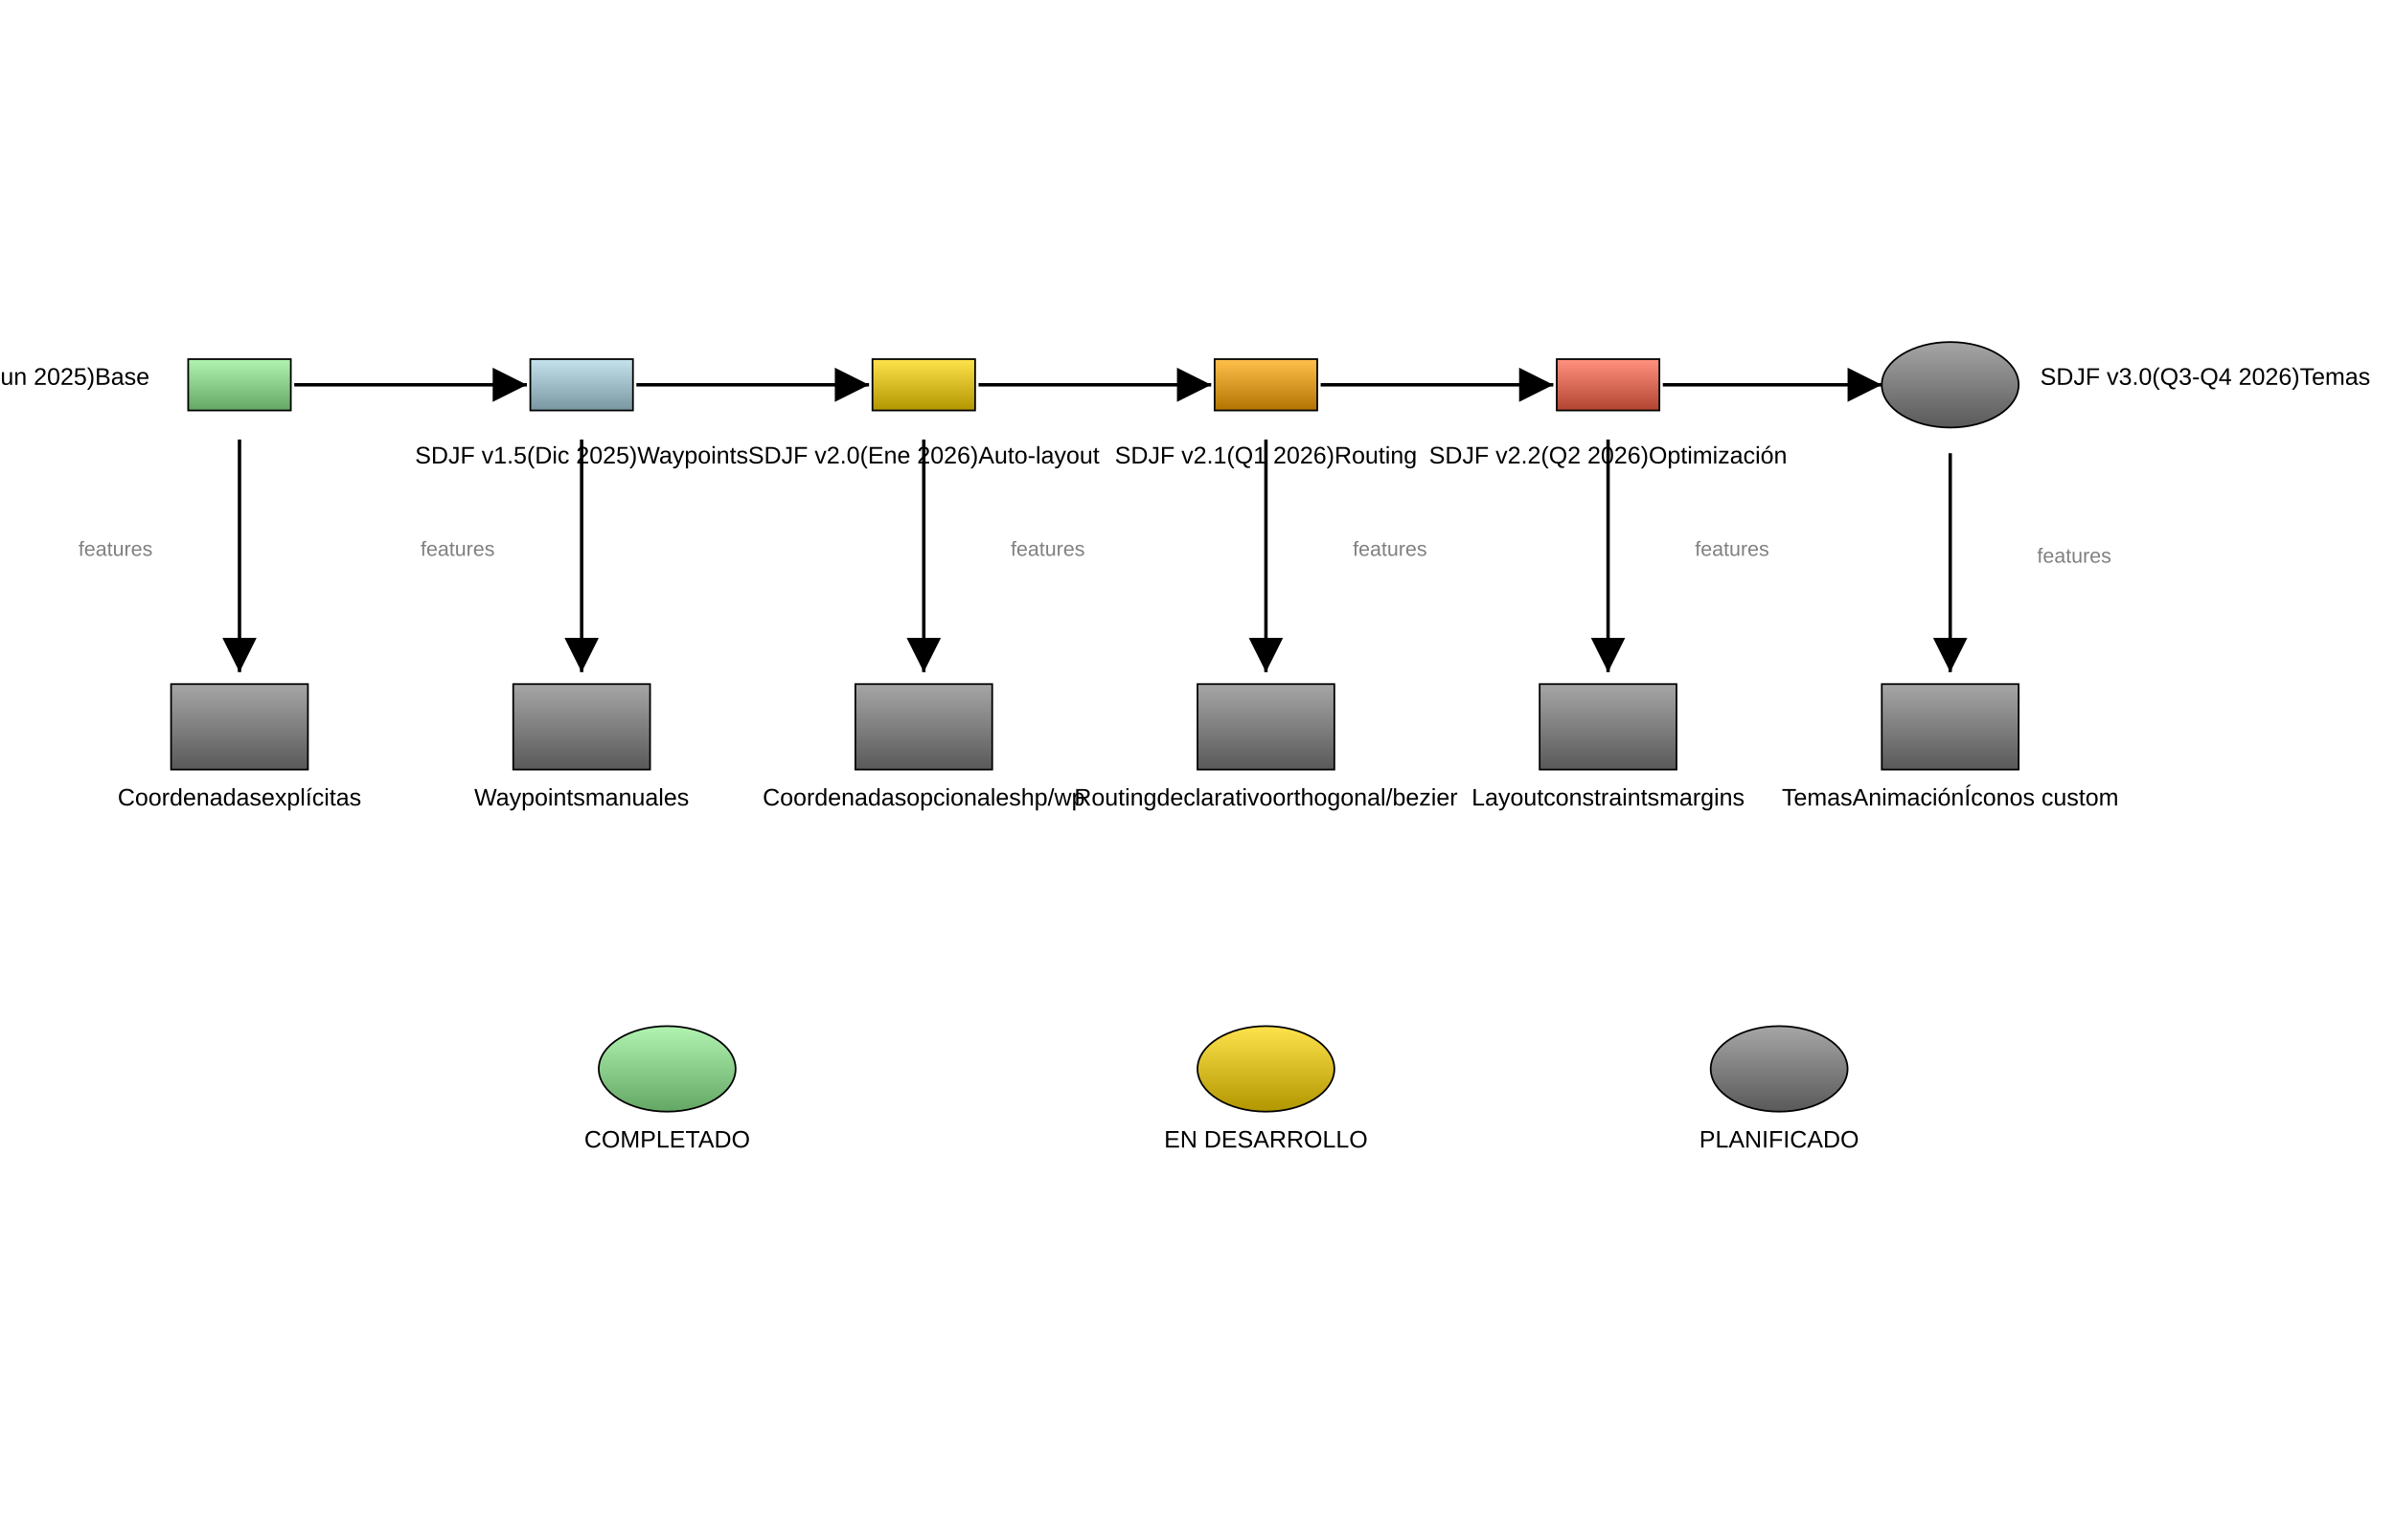
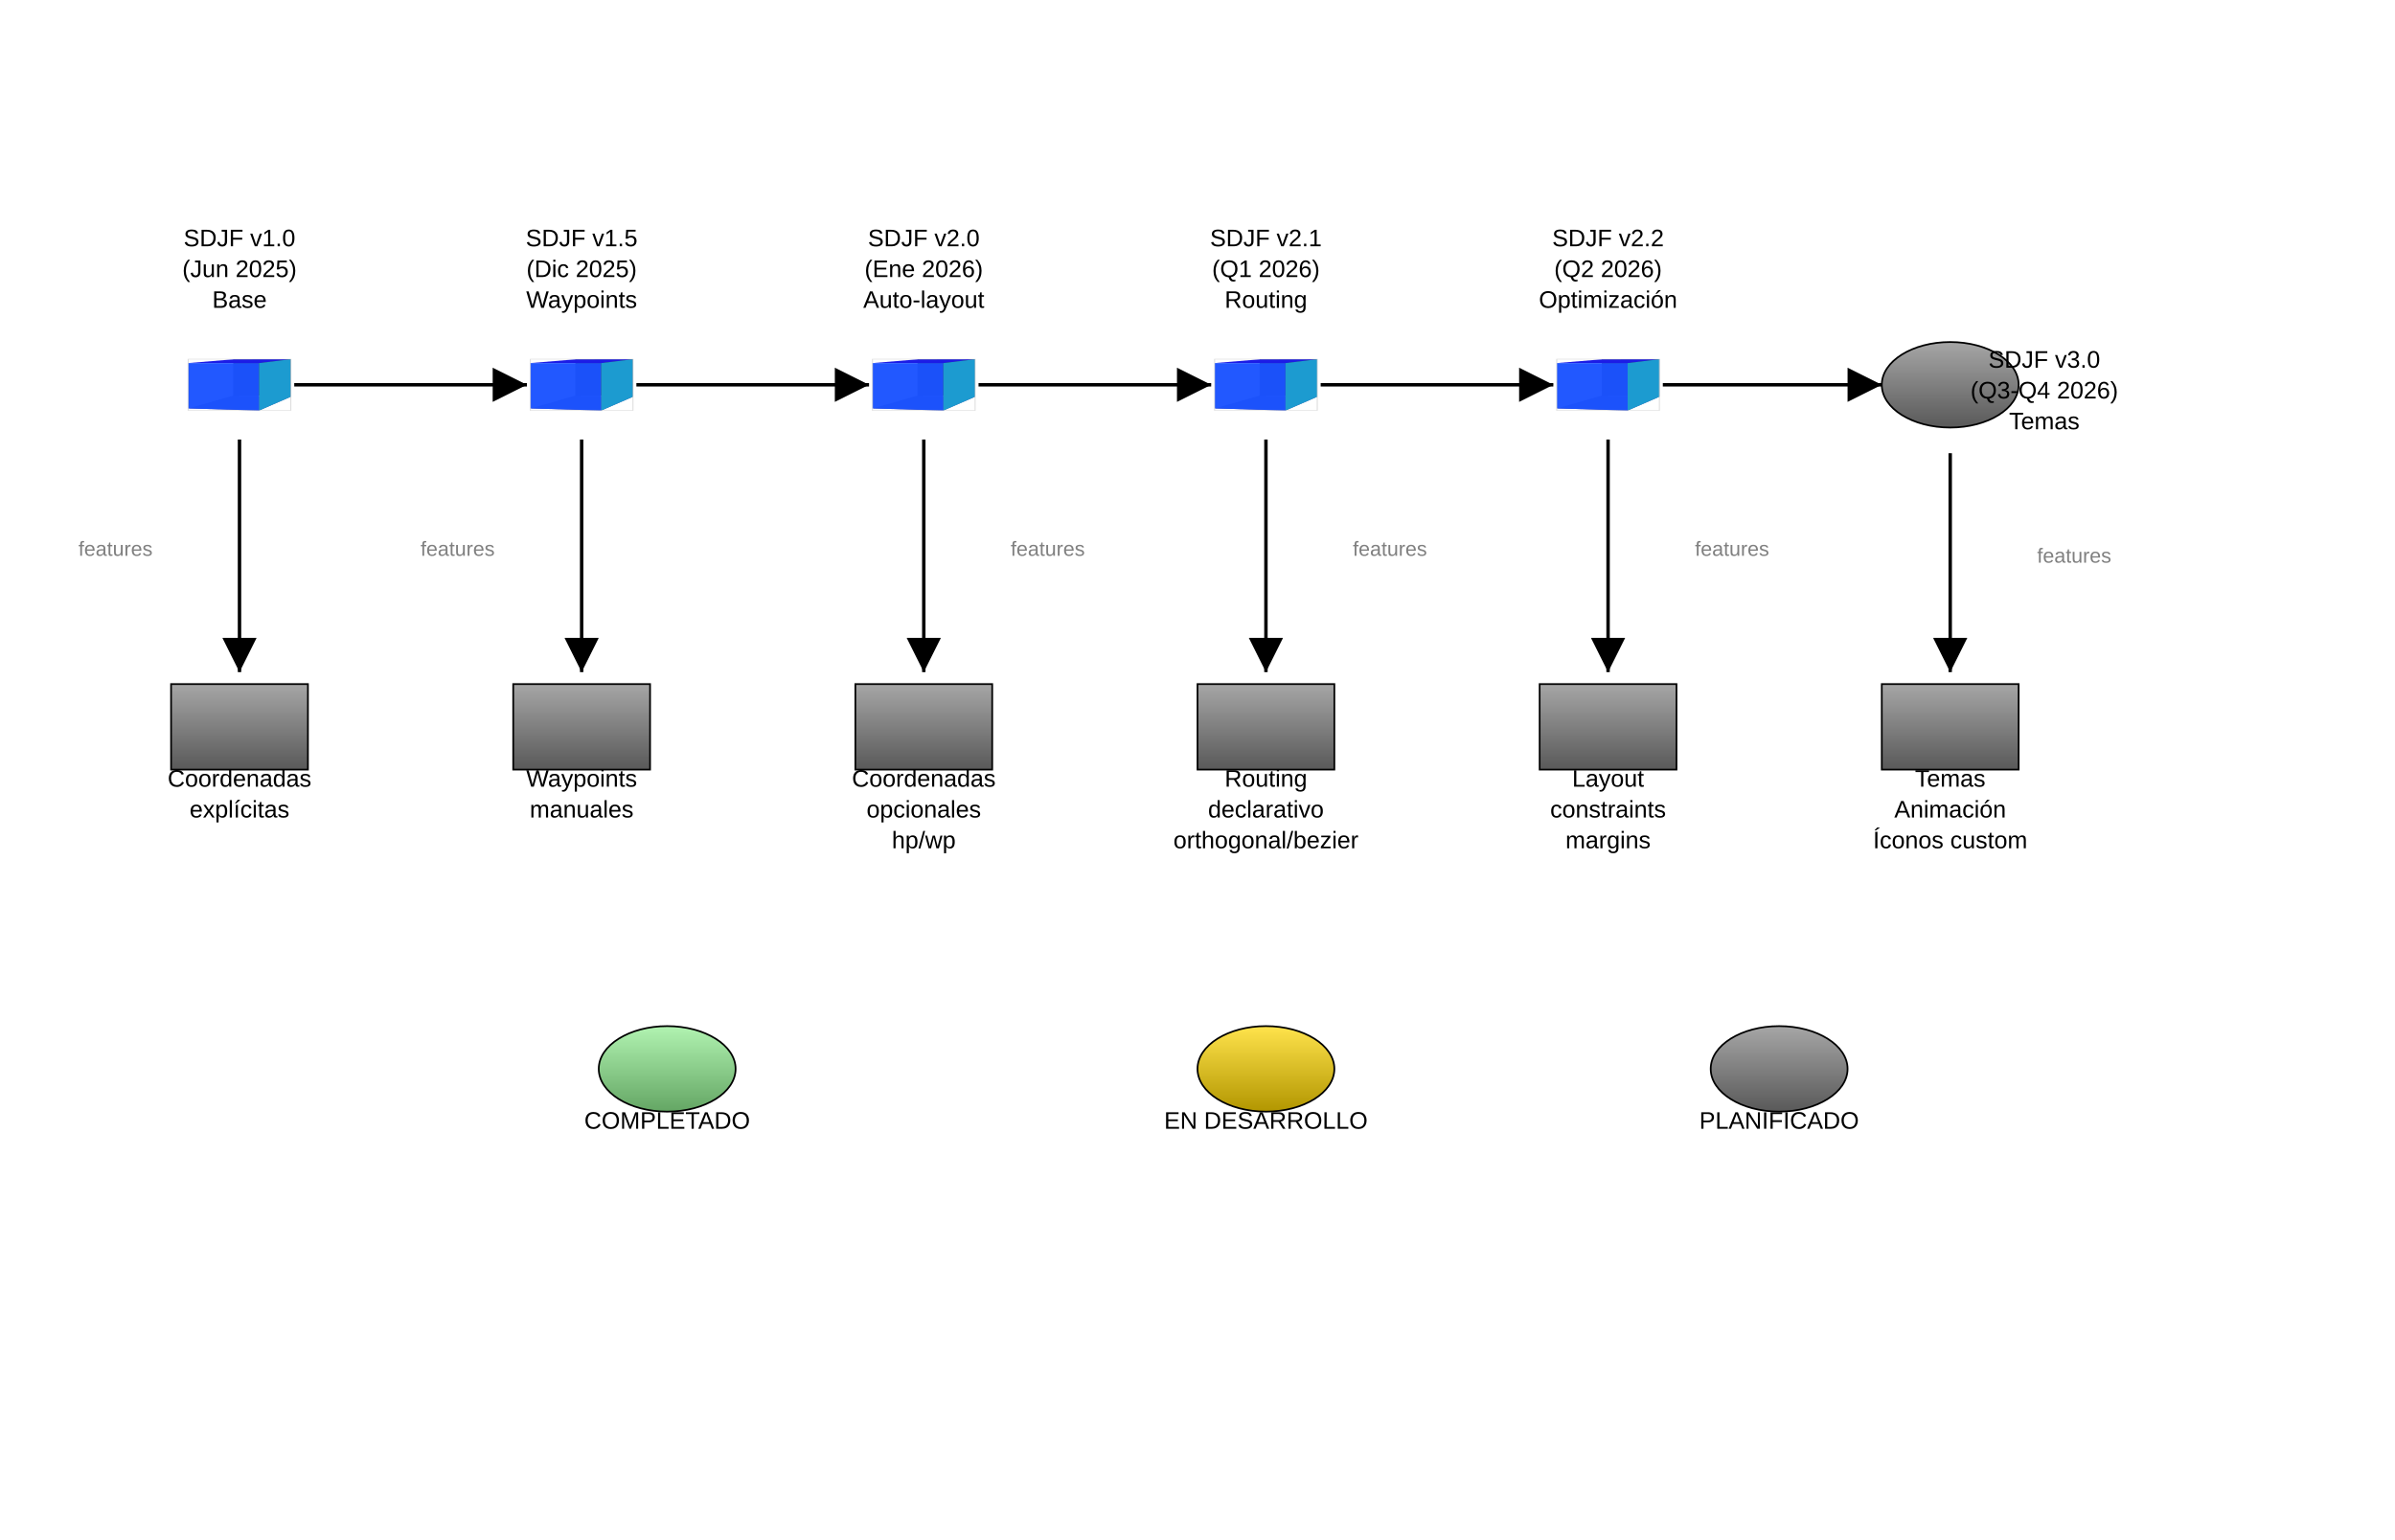
<svg xmlns="http://www.w3.org/2000/svg" baseProfile="full" height="900" version="1.1" viewBox="0,0,1400,900" width="1400">
  <defs>
    <marker id="arrow-end" markerHeight="10" markerWidth="10" orient="auto" refX="10" refY="5">
      <path d="M 0 0 L 10 5 L 0 10 z" fill="black" />
    </marker>
    <marker id="arrow-start" markerHeight="10" markerWidth="10" orient="auto" refX="0" refY="5">
      <path d="M 10 0 L 0 5 L 10 10 z" fill="black" />
    </marker>
    <linearGradient id="gradient-v1.0" x1="0%" x2="0%" y1="0%" y2="100%">
      <stop offset="0%" stop-color="#b1f3b1" />
      <stop offset="100%" stop-color="#64a664" />
    </linearGradient>
    <linearGradient id="gradient-v1.5" x1="0%" x2="0%" y1="0%" y2="100%">
      <stop offset="0%" stop-color="#c5e3ed" />
      <stop offset="100%" stop-color="#7997a1" />
    </linearGradient>
    <linearGradient id="gradient-v2.0" x1="0%" x2="0%" y1="0%" y2="100%">
      <stop offset="0%" stop-color="#ffe34c" />
      <stop offset="100%" stop-color="#b29600" />
    </linearGradient>
    <linearGradient id="gradient-v2.1" x1="0%" x2="0%" y1="0%" y2="100%">
      <stop offset="0%" stop-color="#ffc04c" />
      <stop offset="100%" stop-color="#b27300" />
    </linearGradient>
    <linearGradient id="gradient-v2.2" x1="0%" x2="0%" y1="0%" y2="100%">
      <stop offset="0%" stop-color="#ff917e" />
      <stop offset="100%" stop-color="#b24531" />
    </linearGradient>
    <linearGradient id="gradient-v3.0" x1="0%" x2="0%" y1="0%" y2="100%">
      <stop offset="0%" stop-color="#a6a6a6" />
      <stop offset="100%" stop-color="#595959" />
    </linearGradient>
    <linearGradient id="gradient-feat-coords" x1="0%" x2="0%" y1="0%" y2="100%">
      <stop offset="0%" stop-color="#a6a6a6" />
      <stop offset="100%" stop-color="#595959" />
    </linearGradient>
    <linearGradient id="gradient-feat-waypoints" x1="0%" x2="0%" y1="0%" y2="100%">
      <stop offset="0%" stop-color="#a6a6a6" />
      <stop offset="100%" stop-color="#595959" />
    </linearGradient>
    <linearGradient id="gradient-feat-autolayout" x1="0%" x2="0%" y1="0%" y2="100%">
      <stop offset="0%" stop-color="#a6a6a6" />
      <stop offset="100%" stop-color="#595959" />
    </linearGradient>
    <linearGradient id="gradient-feat-routing" x1="0%" x2="0%" y1="0%" y2="100%">
      <stop offset="0%" stop-color="#a6a6a6" />
      <stop offset="100%" stop-color="#595959" />
    </linearGradient>
    <linearGradient id="gradient-feat-constraints" x1="0%" x2="0%" y1="0%" y2="100%">
      <stop offset="0%" stop-color="#a6a6a6" />
      <stop offset="100%" stop-color="#595959" />
    </linearGradient>
    <linearGradient id="gradient-feat-themes" x1="0%" x2="0%" y1="0%" y2="100%">
      <stop offset="0%" stop-color="#a6a6a6" />
      <stop offset="100%" stop-color="#595959" />
    </linearGradient>
    <linearGradient id="gradient-status-done" x1="0%" x2="0%" y1="0%" y2="100%">
      <stop offset="0%" stop-color="#b1f3b1" />
      <stop offset="100%" stop-color="#64a664" />
    </linearGradient>
    <linearGradient id="gradient-status-current" x1="0%" x2="0%" y1="0%" y2="100%">
      <stop offset="0%" stop-color="#ffe34c" />
      <stop offset="100%" stop-color="#b29600" />
    </linearGradient>
    <linearGradient id="gradient-status-planned" x1="0%" x2="0%" y1="0%" y2="100%">
      <stop offset="0%" stop-color="#a6a6a6" />
      <stop offset="100%" stop-color="#595959" />
    </linearGradient>
  </defs>
-   <rect fill="url(#gradient-v1.0)" height="30.0" stroke="black" width="60.0" x="110.0" y="210.0" />
-   <rect fill="url(#gradient-v1.5)" height="30.0" stroke="black" width="60.0" x="310.0" y="210.0" />
-   <rect fill="url(#gradient-v2.0)" height="30.0" stroke="black" width="60.0" x="510.0" y="210.0" />
-   <rect fill="url(#gradient-v2.1)" height="30.0" stroke="black" width="60.0" x="710.0" y="210.0" />
-   <rect fill="url(#gradient-v2.2)" height="30.0" stroke="black" width="60.0" x="910.0" y="210.0" />
+   <g id="v1.0">
+     <g transform="translate(110.0,210.0) scale(1.204819,0.6928406) translate(-0.9,-1.4)">
+       <path d="M 22.754,32.117 0.945,43 V 4.729 L 22.754,1.57 Z" fill="#e9e9ff" stroke="none" />
+       <path d="M 50.713,33.121 V 1.463 L 22.754,1.57 V 32.117 Z" fill="#353564" stroke="none" />
+       <path d="M 50.713,33.121 35.296,44.771 0.945,43 22.754,32.117 Z" fill="#4d4d9f" stroke="none" />
+       <path d="M 50.713,1.463 35.296,4.738 0.945,4.729 22.754,1.57 Z" fill="#1c1ce6" opacity="1" stroke="none" />
+       <path d="M 35.296,44.771 V 4.738 L 0.945,4.729 V 43 Z" fill="#1a52ff" opacity="0.96" stroke="none" />
+       <path d="M 50.713,33.121 35.296,44.771 V 4.738 L 50.713,1.463 Z" fill="#1c9bd0" stroke="none" />
+       <rect fill="none" height="43.3" opacity="0.67" stroke="#cbcbcb" stroke-width="0.48" width="49.8" x="0.9" y="1.4" />
+     </g>
+   </g>
+   <g id="v1.5">
+     <g transform="translate(310.0,210.0) scale(1.204819,0.6928406) translate(-0.9,-1.4)">
+       <path d="M 22.754,32.117 0.945,43 V 4.729 L 22.754,1.57 Z" fill="#e9e9ff" stroke="none" />
+       <path d="M 50.713,33.121 V 1.463 L 22.754,1.57 V 32.117 Z" fill="#353564" stroke="none" />
+       <path d="M 50.713,33.121 35.296,44.771 0.945,43 22.754,32.117 Z" fill="#4d4d9f" stroke="none" />
+       <path d="M 50.713,1.463 35.296,4.738 0.945,4.729 22.754,1.57 Z" fill="#1c1ce6" opacity="1" stroke="none" />
+       <path d="M 35.296,44.771 V 4.738 L 0.945,4.729 V 43 Z" fill="#1a52ff" opacity="0.96" stroke="none" />
+       <path d="M 50.713,33.121 35.296,44.771 V 4.738 L 50.713,1.463 Z" fill="#1c9bd0" stroke="none" />
+       <rect fill="none" height="43.3" opacity="0.67" stroke="#cbcbcb" stroke-width="0.48" width="49.8" x="0.9" y="1.4" />
+     </g>
+   </g>
+   <g id="v2.0">
+     <g transform="translate(510.0,210.0) scale(1.204819,0.6928406) translate(-0.9,-1.4)">
+       <path d="M 22.754,32.117 0.945,43 V 4.729 L 22.754,1.57 Z" fill="#e9e9ff" stroke="none" />
+       <path d="M 50.713,33.121 V 1.463 L 22.754,1.57 V 32.117 Z" fill="#353564" stroke="none" />
+       <path d="M 50.713,33.121 35.296,44.771 0.945,43 22.754,32.117 Z" fill="#4d4d9f" stroke="none" />
+       <path d="M 50.713,1.463 35.296,4.738 0.945,4.729 22.754,1.57 Z" fill="#1c1ce6" opacity="1" stroke="none" />
+       <path d="M 35.296,44.771 V 4.738 L 0.945,4.729 V 43 Z" fill="#1a52ff" opacity="0.96" stroke="none" />
+       <path d="M 50.713,33.121 35.296,44.771 V 4.738 L 50.713,1.463 Z" fill="#1c9bd0" stroke="none" />
+       <rect fill="none" height="43.3" opacity="0.67" stroke="#cbcbcb" stroke-width="0.48" width="49.8" x="0.9" y="1.4" />
+     </g>
+   </g>
+   <g id="v2.1">
+     <g transform="translate(710.0,210.0) scale(1.204819,0.6928406) translate(-0.9,-1.4)">
+       <path d="M 22.754,32.117 0.945,43 V 4.729 L 22.754,1.57 Z" fill="#e9e9ff" stroke="none" />
+       <path d="M 50.713,33.121 V 1.463 L 22.754,1.57 V 32.117 Z" fill="#353564" stroke="none" />
+       <path d="M 50.713,33.121 35.296,44.771 0.945,43 22.754,32.117 Z" fill="#4d4d9f" stroke="none" />
+       <path d="M 50.713,1.463 35.296,4.738 0.945,4.729 22.754,1.57 Z" fill="#1c1ce6" opacity="1" stroke="none" />
+       <path d="M 35.296,44.771 V 4.738 L 0.945,4.729 V 43 Z" fill="#1a52ff" opacity="0.96" stroke="none" />
+       <path d="M 50.713,33.121 35.296,44.771 V 4.738 L 50.713,1.463 Z" fill="#1c9bd0" stroke="none" />
+       <rect fill="none" height="43.3" opacity="0.67" stroke="#cbcbcb" stroke-width="0.48" width="49.8" x="0.9" y="1.4" />
+     </g>
+   </g>
+   <g id="v2.2">
+     <g transform="translate(910.0,210.0) scale(1.204819,0.6928406) translate(-0.9,-1.4)">
+       <path d="M 22.754,32.117 0.945,43 V 4.729 L 22.754,1.57 Z" fill="#e9e9ff" stroke="none" />
+       <path d="M 50.713,33.121 V 1.463 L 22.754,1.57 V 32.117 Z" fill="#353564" stroke="none" />
+       <path d="M 50.713,33.121 35.296,44.771 0.945,43 22.754,32.117 Z" fill="#4d4d9f" stroke="none" />
+       <path d="M 50.713,1.463 35.296,4.738 0.945,4.729 22.754,1.57 Z" fill="#1c1ce6" opacity="1" stroke="none" />
+       <path d="M 35.296,44.771 V 4.738 L 0.945,4.729 V 43 Z" fill="#1a52ff" opacity="0.96" stroke="none" />
+       <path d="M 50.713,33.121 35.296,44.771 V 4.738 L 50.713,1.463 Z" fill="#1c9bd0" stroke="none" />
+       <rect fill="none" height="43.3" opacity="0.67" stroke="#cbcbcb" stroke-width="0.48" width="49.8" x="0.9" y="1.4" />
+     </g>
+   </g>
  <ellipse cx="1140.0" cy="225.0" fill="url(#gradient-v3.0)" rx="40.0" ry="25.0" stroke="black" />
  <rect fill="url(#gradient-feat-coords)" height="50" stroke="black" width="80" x="100" y="400" />
  <rect fill="url(#gradient-feat-waypoints)" height="50" stroke="black" width="80" x="300" y="400" />
  <rect fill="url(#gradient-feat-autolayout)" height="50" stroke="black" width="80" x="500" y="400" />
  <rect fill="url(#gradient-feat-routing)" height="50" stroke="black" width="80" x="700" y="400" />
  <rect fill="url(#gradient-feat-constraints)" height="50" stroke="black" width="80" x="900" y="400" />
  <rect fill="url(#gradient-feat-themes)" height="50" stroke="black" width="80" x="1100" y="400" />
  <ellipse cx="390.0" cy="625.0" fill="url(#gradient-status-done)" rx="40.0" ry="25.0" stroke="black" />
  <ellipse cx="740.0" cy="625.0" fill="url(#gradient-status-current)" rx="40.0" ry="25.0" stroke="black" />
  <ellipse cx="1040.0" cy="625.0" fill="url(#gradient-status-planned)" rx="40.0" ry="25.0" stroke="black" />
  <line marker-end="url(#arrow-end)" stroke="black" stroke-width="2" x1="172.0" x2="308.0" y1="225.0" y2="225.0" />
  <line marker-end="url(#arrow-end)" stroke="black" stroke-width="2" x1="372.0" x2="508.0" y1="225.0" y2="225.0" />
  <line marker-end="url(#arrow-end)" stroke="black" stroke-width="2" x1="572.0" x2="708.0" y1="225.0" y2="225.0" />
  <line marker-end="url(#arrow-end)" stroke="black" stroke-width="2" x1="772.0" x2="908.0" y1="225.0" y2="225.0" />
  <line marker-end="url(#arrow-end)" stroke="black" stroke-width="2" x1="972.0" x2="1100.0" y1="225.0" y2="225.0" />
  <line marker-end="url(#arrow-end)" stroke="black" stroke-width="2" x1="140.0" x2="140.0" y1="257.0" y2="393.0" />
  <line marker-end="url(#arrow-end)" stroke="black" stroke-width="2" x1="340.0" x2="340.0" y1="257.0" y2="393.0" />
  <line marker-end="url(#arrow-end)" stroke="black" stroke-width="2" x1="540.0" x2="540.0" y1="257.0" y2="393.0" />
  <line marker-end="url(#arrow-end)" stroke="black" stroke-width="2" x1="740.0" x2="740.0" y1="257.0" y2="393.0" />
  <line marker-end="url(#arrow-end)" stroke="black" stroke-width="2" x1="940.0" x2="940.0" y1="257.0" y2="393.0" />
  <line marker-end="url(#arrow-end)" stroke="black" stroke-width="2" x1="1140.0" x2="1140.0" y1="265.0" y2="393.0" />
-   <text fill="black" font-family="Arial, sans-serif" font-size="14px" text-anchor="end" x="87.4" y="225.0">SDJF v1.0
- (Jun 2025)
- Base</text>
-   <text fill="black" font-family="Arial, sans-serif" font-size="14px" text-anchor="middle" x="340.0" y="271.0">SDJF v1.5
- (Dic 2025)
- Waypoints</text>
-   <text fill="black" font-family="Arial, sans-serif" font-size="14px" text-anchor="middle" x="540.0" y="271.0">SDJF v2.0
- (Ene 2026)
- Auto-layout</text>
-   <text fill="black" font-family="Arial, sans-serif" font-size="14px" text-anchor="middle" x="740.0" y="271.0">SDJF v2.1
- (Q1 2026)
- Routing</text>
-   <text fill="black" font-family="Arial, sans-serif" font-size="14px" text-anchor="middle" x="940.0" y="271.0">SDJF v2.2
- (Q2 2026)
- Optimización</text>
-   <text fill="black" font-family="Arial, sans-serif" font-size="14px" text-anchor="start" x="1192.6" y="225.0">SDJF v3.0
- (Q3-Q4 2026)
- Temas</text>
-   <text fill="black" font-family="Arial, sans-serif" font-size="14px" text-anchor="middle" x="140.0" y="471.0">Coordenadas
- explícitas</text>
-   <text fill="black" font-family="Arial, sans-serif" font-size="14px" text-anchor="middle" x="340.0" y="471.0">Waypoints
- manuales</text>
-   <text fill="black" font-family="Arial, sans-serif" font-size="14px" text-anchor="middle" x="540.0" y="471.0">Coordenadas
- opcionales
- hp/wp</text>
-   <text fill="black" font-family="Arial, sans-serif" font-size="14px" text-anchor="middle" x="740.0" y="471.0">Routing
- declarativo
- orthogonal/bezier</text>
-   <text fill="black" font-family="Arial, sans-serif" font-size="14px" text-anchor="middle" x="940.0" y="471.0">Layout
- constraints
- margins</text>
-   <text fill="black" font-family="Arial, sans-serif" font-size="14px" text-anchor="middle" x="1140.0" y="471.0">Temas
- Animación
- Íconos custom</text>
-   <text fill="black" font-family="Arial, sans-serif" font-size="14px" text-anchor="middle" x="390.0" y="671.0">COMPLETADO</text>
-   <text fill="black" font-family="Arial, sans-serif" font-size="14px" text-anchor="middle" x="740.0" y="671.0">EN DESARROLLO</text>
-   <text fill="black" font-family="Arial, sans-serif" font-size="14px" text-anchor="middle" x="1040.0" y="671.0">PLANIFICADO</text>
+   <text fill="black" font-family="Arial, sans-serif" font-size="14px" text-anchor="middle" x="140.0" y="144">SDJF v1.0</text>
+   <text fill="black" font-family="Arial, sans-serif" font-size="14px" text-anchor="middle" x="140.0" y="162">(Jun 2025)</text>
+   <text fill="black" font-family="Arial, sans-serif" font-size="14px" text-anchor="middle" x="140.0" y="180">Base</text>
+   <text fill="black" font-family="Arial, sans-serif" font-size="14px" text-anchor="middle" x="340.0" y="144">SDJF v1.5</text>
+   <text fill="black" font-family="Arial, sans-serif" font-size="14px" text-anchor="middle" x="340.0" y="162">(Dic 2025)</text>
+   <text fill="black" font-family="Arial, sans-serif" font-size="14px" text-anchor="middle" x="340.0" y="180">Waypoints</text>
+   <text fill="black" font-family="Arial, sans-serif" font-size="14px" text-anchor="middle" x="540.0" y="144">SDJF v2.0</text>
+   <text fill="black" font-family="Arial, sans-serif" font-size="14px" text-anchor="middle" x="540.0" y="162">(Ene 2026)</text>
+   <text fill="black" font-family="Arial, sans-serif" font-size="14px" text-anchor="middle" x="540.0" y="180">Auto-layout</text>
+   <text fill="black" font-family="Arial, sans-serif" font-size="14px" text-anchor="middle" x="740.0" y="144">SDJF v2.1</text>
+   <text fill="black" font-family="Arial, sans-serif" font-size="14px" text-anchor="middle" x="740.0" y="162">(Q1 2026)</text>
+   <text fill="black" font-family="Arial, sans-serif" font-size="14px" text-anchor="middle" x="740.0" y="180">Routing</text>
+   <text fill="black" font-family="Arial, sans-serif" font-size="14px" text-anchor="middle" x="940.0" y="144">SDJF v2.2</text>
+   <text fill="black" font-family="Arial, sans-serif" font-size="14px" text-anchor="middle" x="940.0" y="162">(Q2 2026)</text>
+   <text fill="black" font-family="Arial, sans-serif" font-size="14px" text-anchor="middle" x="940.0" y="180">Optimización</text>
+   <text fill="black" font-family="Arial, sans-serif" font-size="14px" text-anchor="middle" x="1195.0" y="215.0">SDJF v3.0</text>
+   <text fill="black" font-family="Arial, sans-serif" font-size="14px" text-anchor="middle" x="1195.0" y="233.0">(Q3-Q4 2026)</text>
+   <text fill="black" font-family="Arial, sans-serif" font-size="14px" text-anchor="middle" x="1195.0" y="251.0">Temas</text>
+   <text fill="black" font-family="Arial, sans-serif" font-size="14px" text-anchor="middle" x="140.0" y="460.0">Coordenadas</text>
+   <text fill="black" font-family="Arial, sans-serif" font-size="14px" text-anchor="middle" x="140.0" y="478.0">explícitas</text>
+   <text fill="black" font-family="Arial, sans-serif" font-size="14px" text-anchor="middle" x="340.0" y="460.0">Waypoints</text>
+   <text fill="black" font-family="Arial, sans-serif" font-size="14px" text-anchor="middle" x="340.0" y="478.0">manuales</text>
+   <text fill="black" font-family="Arial, sans-serif" font-size="14px" text-anchor="middle" x="540.0" y="460.0">Coordenadas</text>
+   <text fill="black" font-family="Arial, sans-serif" font-size="14px" text-anchor="middle" x="540.0" y="478.0">opcionales</text>
+   <text fill="black" font-family="Arial, sans-serif" font-size="14px" text-anchor="middle" x="540.0" y="496.0">hp/wp</text>
+   <text fill="black" font-family="Arial, sans-serif" font-size="14px" text-anchor="middle" x="740.0" y="460.0">Routing</text>
+   <text fill="black" font-family="Arial, sans-serif" font-size="14px" text-anchor="middle" x="740.0" y="478.0">declarativo</text>
+   <text fill="black" font-family="Arial, sans-serif" font-size="14px" text-anchor="middle" x="740.0" y="496.0">orthogonal/bezier</text>
+   <text fill="black" font-family="Arial, sans-serif" font-size="14px" text-anchor="middle" x="940.0" y="460.0">Layout</text>
+   <text fill="black" font-family="Arial, sans-serif" font-size="14px" text-anchor="middle" x="940.0" y="478.0">constraints</text>
+   <text fill="black" font-family="Arial, sans-serif" font-size="14px" text-anchor="middle" x="940.0" y="496.0">margins</text>
+   <text fill="black" font-family="Arial, sans-serif" font-size="14px" text-anchor="middle" x="1140.0" y="460.0">Temas</text>
+   <text fill="black" font-family="Arial, sans-serif" font-size="14px" text-anchor="middle" x="1140.0" y="478.0">Animación</text>
+   <text fill="black" font-family="Arial, sans-serif" font-size="14px" text-anchor="middle" x="1140.0" y="496.0">Íconos custom</text>
+   <text fill="black" font-family="Arial, sans-serif" font-size="14px" text-anchor="middle" x="390.0" y="660.0">COMPLETADO</text>
+   <text fill="black" font-family="Arial, sans-serif" font-size="14px" text-anchor="middle" x="740.0" y="660.0">EN DESARROLLO</text>
+   <text fill="black" font-family="Arial, sans-serif" font-size="14px" text-anchor="middle" x="1040.0" y="660.0">PLANIFICADO</text>
  <text fill="gray" font-family="Arial, sans-serif" font-size="12px" text-anchor="end" x="89.2" y="325.0">features</text>
  <text fill="gray" font-family="Arial, sans-serif" font-size="12px" text-anchor="end" x="289.2" y="325.0">features</text>
  <text fill="gray" font-family="Arial, sans-serif" font-size="12px" text-anchor="start" x="590.8" y="325.0">features</text>
  <text fill="gray" font-family="Arial, sans-serif" font-size="12px" text-anchor="start" x="790.8" y="325.0">features</text>
  <text fill="gray" font-family="Arial, sans-serif" font-size="12px" text-anchor="start" x="990.8" y="325.0">features</text>
  <text fill="gray" font-family="Arial, sans-serif" font-size="12px" text-anchor="start" x="1190.8" y="329.0">features</text>
</svg>
